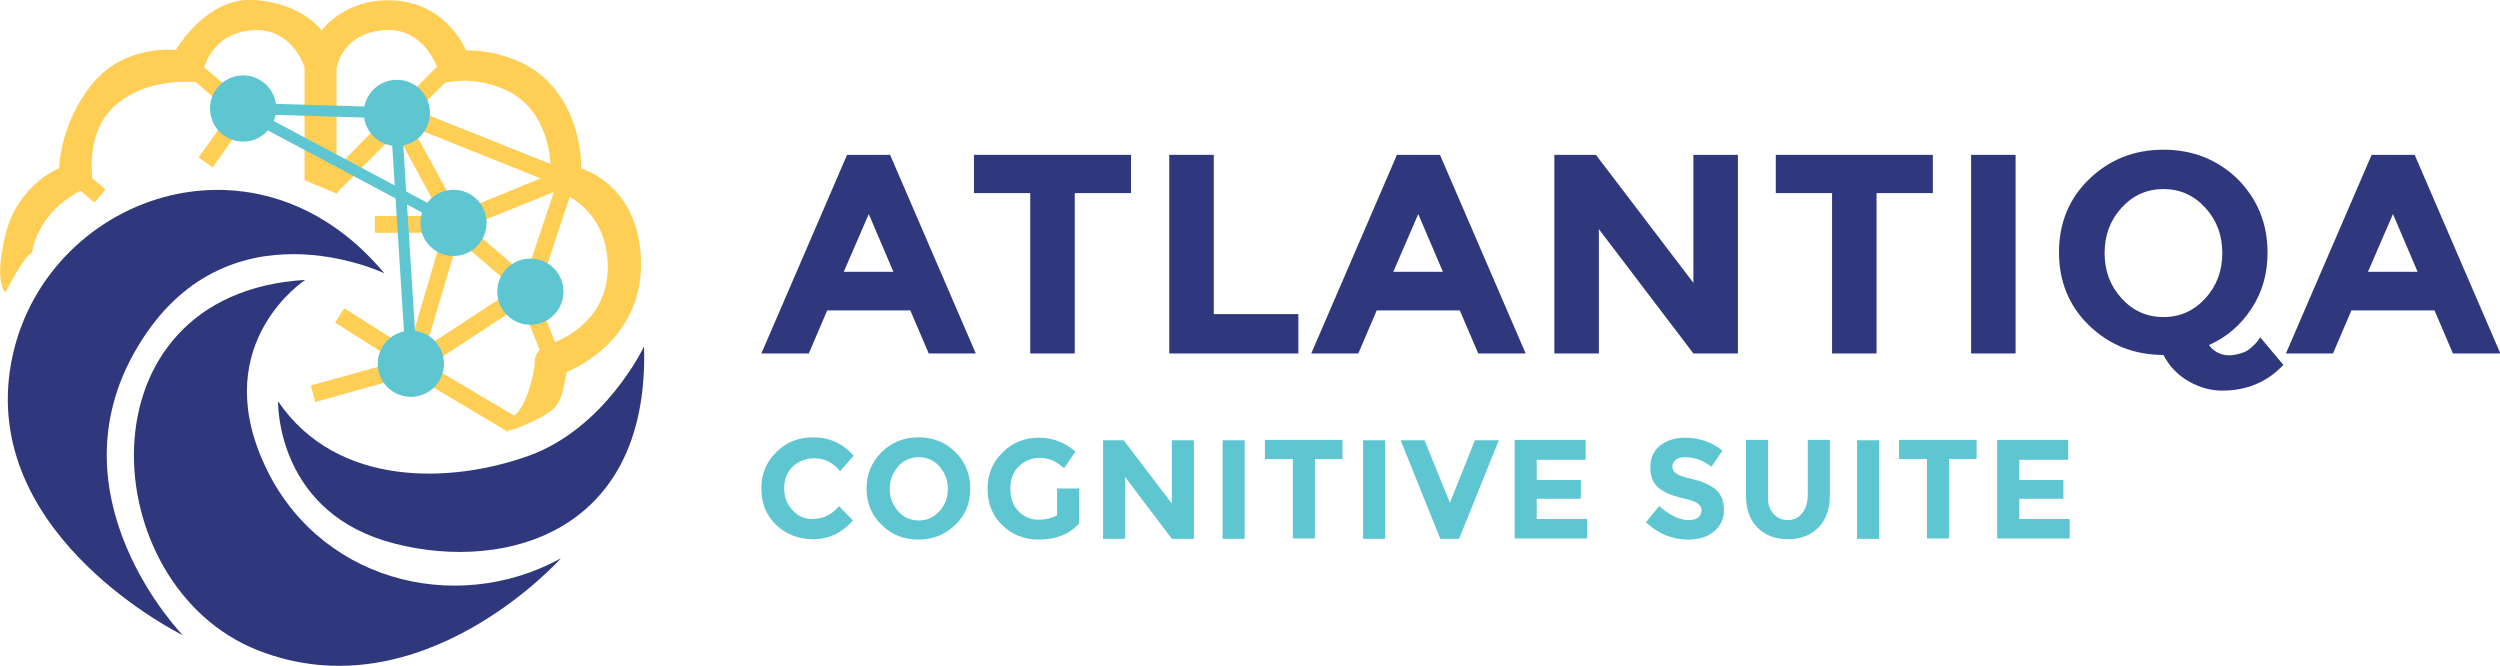
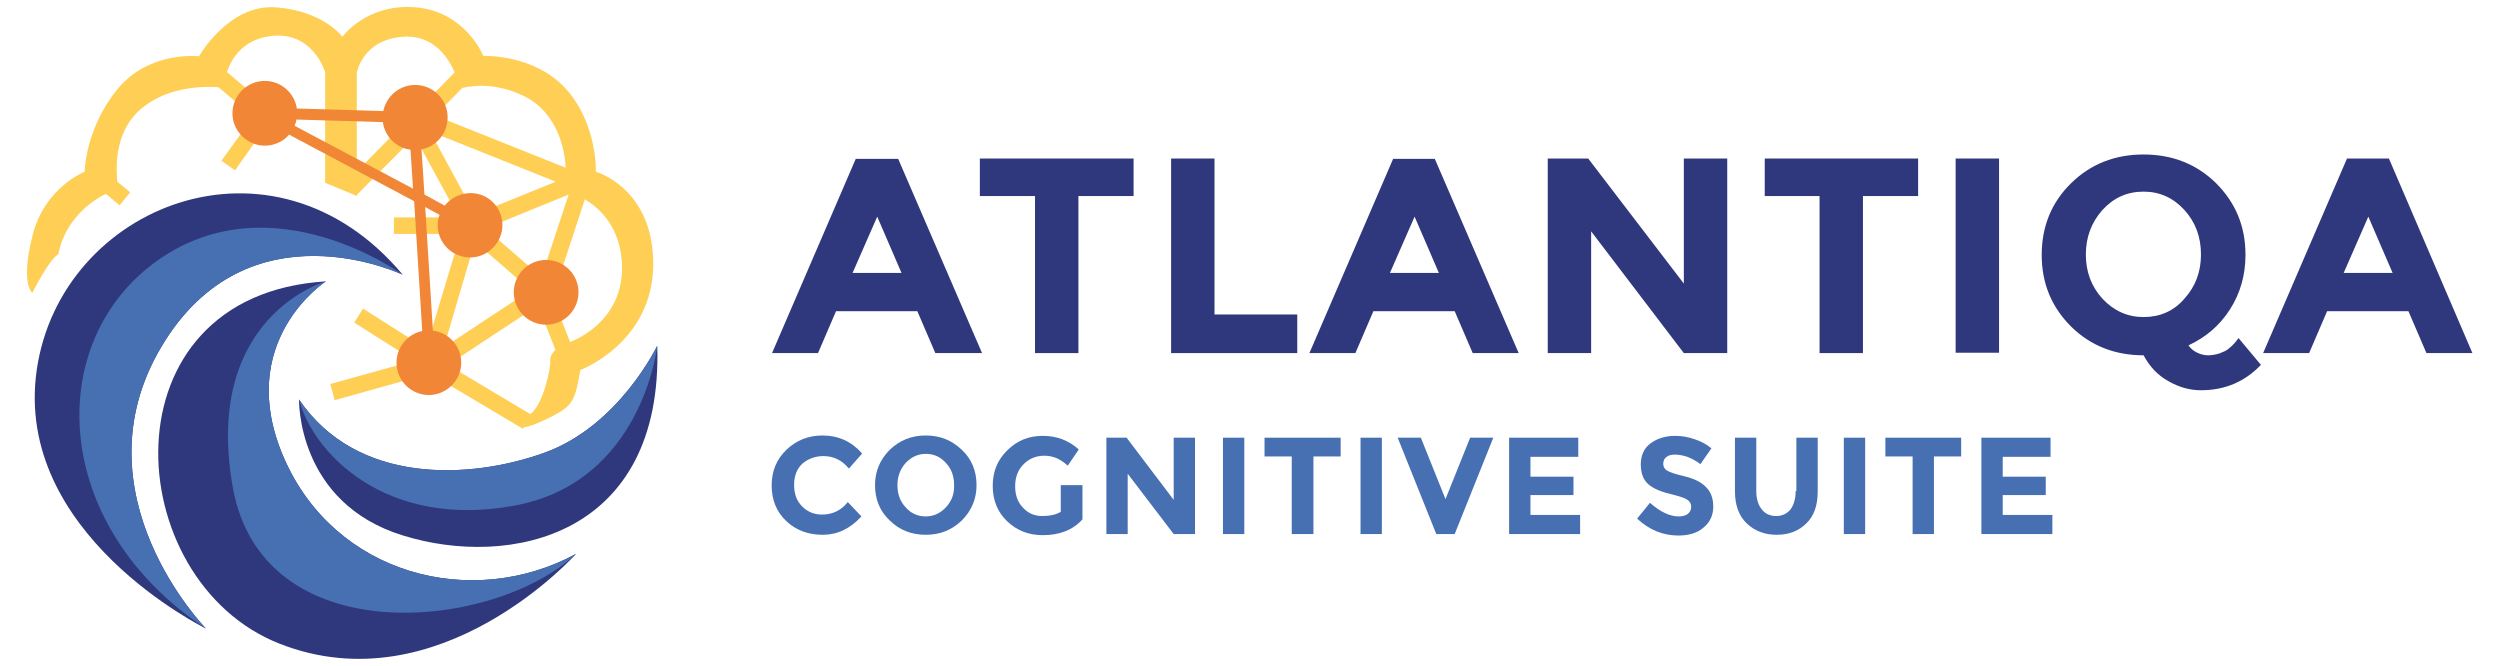
<svg xmlns="http://www.w3.org/2000/svg" version="1.1" id="Capa_1" x="0px" y="0px" viewBox="0 0 679.7 181" style="enable-background:new 0 0 679.7 181;" xml:space="preserve">
  <style type="text/css">
- 	.st0{fill:#2F387C;}
- 	.st1{fill:#FFCE55;}
- 	.st2{fill:#5DC6D1;}
+ 	.st0{fill:#FFCE55;}
+ 	.st1{fill:#F18636;}
+ 	.st2{fill:#2F387C;}
+ 	.st3{fill:#4770B2;}
</style>
  <g>
+     <path class="st0" d="M162,46.7c0,0,0.5-12.9-8.1-22.5c-8.7-9.6-22.5-9-22.5-9s-4.7-11.9-18.2-13.2c-13.5-1.2-20.1,8-20.1,8   S88,3,75.1,2s-21,13.3-21,13.3s-13.6-1.6-22.2,9C23.2,34.9,23,46.7,23,46.7s-11,4.3-14.2,17.5c-3.3,13.2,0,15.4,0,15.4   s4.6-9.2,7.1-10.5c0,0,1.2-10.5,12.9-16.4l3.7,3.1l2.9-3.5l-3.5-2.9c-0.5-5-0.4-14.3,6.8-20.1c6.8-5.5,15.6-5.9,20.7-5.6l5.4,4.6   c-0.3,0.8-0.5,1.8-0.5,2.7c0,1.8,0.6,3.4,1.6,4.8l-5.7,7.9l3.7,2.6l5.6-7.9c0.9,0.3,1.8,0.5,2.8,0.5c4.4,0,8-3.6,8-8   c0-4.4-3.6-8-8-8c-1.8,0-3.5,0.6-4.8,1.6l-5.8-4.9c1.1-3.3,4.1-8.9,12-9.8c11.4-1.4,14.7,9.8,14.7,9.8v30.1l8.7,3.6v-0.4l13.2-13.3   c0.9,0.4,1.9,0.6,2.9,0.6c0.4,0,0.8,0,1.2-0.1l8.4,15.4c-1,1-1.8,2.2-2.2,3.6h-13.5v4.5h13.5c0.5,1.8,1.7,3.4,3.3,4.4L117,90.9   c-0.1,0-0.2,0-0.2,0c-1.8,0-3.4,0.6-4.7,1.5l-13.4-8.5l-2.4,3.8l13.1,8.3c-0.3,0.9-0.5,1.8-0.5,2.8c0,0.1,0,0.2,0,0.3l-19.1,5.3   l1.2,4.4l19.3-5.4c1.4,2.1,3.8,3.4,6.5,3.4c2.1,0,4-0.8,5.4-2.1l20,11.9l0.4-0.6l0,0.1c0,0,1,0.3,7.1-2.7c6.1-3.1,6.6-4.4,8.1-12.8   c0,0,19.5-7.3,19.8-28.4C177.8,51.1,162,46.7,162,46.7z M154.6,52.9l-6.2,18.8c-1.5,0-2.8,0.4-4,1.2l-9.1-7.9   c0.5-1.1,0.8-2.2,0.8-3.5c0-0.3,0-0.7-0.1-1L154.6,52.9z M142.2,26c9.7,4.6,11.4,15.3,11.6,19.6L121,32.5c0-0.1,0-0.1,0-0.2   c0-1.1-0.2-2.1-0.6-3l5.3-5.4C129.6,23,135.4,22.8,142.2,26z M113.1,24.3c-4.4,0-8,3.6-8,8c0,1.7,0.6,3.3,1.5,4.6L97,46.6V19.8   c0,0,1.5-9,12.5-9.8c9-0.7,12.9,6.8,14.1,9.7l-6,6.1C116.3,24.8,114.7,24.3,113.1,24.3z M118.3,38.3c0.5-0.4,0.9-0.9,1.3-1.5   l31.5,12.6l-17,6.9c-1.5-1.7-3.7-2.8-6.1-2.8c-0.5,0-0.9,0-1.4,0.1L118.3,38.3z M121.3,92.3l6.7-22.8c1.5,0,2.9-0.4,4.1-1.2   l9.1,7.9c-0.5,1.1-0.8,2.2-0.8,3.5c0,0.5,0.1,1.1,0.2,1.6l-18.2,12C122.1,92.9,121.7,92.5,121.3,92.3z M149.6,98   c0.2,1.7-1.7,11.7-5.4,14.6l-19.6-11.7c0.2-0.6,0.3-1.3,0.3-2c0-0.6-0.1-1.1-0.2-1.6l18.2-12c1.3,1.4,3.2,2.2,5.2,2.4l2.9,7.4   C150.2,95.9,149.5,97,149.6,98z M155,93l-2.5-6.4c2.4-1.4,4.1-4,4.1-7c0-2.9-1.5-5.4-3.7-6.8l6.1-18.6c4.4,2.6,9.5,7.7,10.1,17.3   C169.8,85.8,158.7,91.5,155,93z" />
    <g>
-       <g>
-         <path class="st0" d="M37.3,94.5c24.1-40.8,67.2-20.2,67.2-20.2C68.5,31.2,9.4,54.9,2.7,100.7c-6.7,45.8,47,72,47,72     S13.1,135.2,37.3,94.5z" />
-         <path class="st0" d="M71.4,125.2C57.2,92.8,83,76.1,83,76.1c-62.4,3.7-57.4,83.2-12.9,100.7c44.5,17.5,82.4-25,82.4-25     C123.5,167.7,85.5,157.7,71.4,125.2z" />
-         <path class="st0" d="M175.1,94.2c0,0-10.5,22.2-31.3,29.7c-20.8,7.5-52.1,8.9-68.2-14.8c0,0-0.7,28.7,28.9,37.9     C134,156,176.7,147.1,175.1,94.2z" />
-       </g>
-       <path class="st1" d="M158,45.8c0,0,0.6-13.2-8.3-22.9c-8.9-9.8-23-9.2-23-9.2S121.8,1.4,108,0.2C94.2-1.1,87.4,8.3,87.4,8.3    S82.5,1,69.3,0S47.8,13.6,47.8,13.6s-13.9-1.7-22.7,9.2c-8.9,10.9-9,22.9-9,22.9S4.8,50.2,1.5,63.7s0,15.8,0,15.8S6.2,70,8.7,68.7    c0,0,1.2-10.8,13.2-16.8l3.8,3.2l3-3.6l-3.6-3c-0.5-5.1-0.4-14.7,7-20.5c7-5.6,16-6,21.1-5.7l5.5,4.7c-0.3,0.9-0.5,1.8-0.5,2.8    c0,1.8,0.6,3.5,1.6,4.9l-5.8,8.1l3.8,2.7l5.7-8c0.9,0.3,1.8,0.5,2.8,0.5c4.5,0,8.2-3.7,8.2-8.2c0-4.5-3.7-8.2-8.2-8.2    c-1.9,0-3.6,0.6-4.9,1.7l-5.9-5c1.1-3.4,4.2-9.1,12.3-10c11.6-1.4,15,10,15,10V49l8.9,3.7v-0.4l13.5-13.6c0.9,0.4,1.9,0.6,3,0.6    c0.4,0,0.8,0,1.2-0.1l8.6,15.8c-1.1,1-1.9,2.2-2.3,3.7h-13.8v4.6h13.8c0.6,1.9,1.8,3.5,3.4,4.5l-6.8,23.1c-0.1,0-0.2,0-0.2,0    c-1.8,0-3.5,0.6-4.8,1.6l-13.7-8.7l-2.5,3.9l13.4,8.5c-0.3,0.9-0.5,1.9-0.5,2.9c0,0.1,0,0.2,0,0.3l-19.5,5.4l1.2,4.5l19.7-5.5    c1.5,2.1,3.9,3.5,6.7,3.5c2.1,0,4.1-0.8,5.5-2.1l20.5,12.2l0.4-0.6l0,0.1c0,0,1,0.3,7.3-2.8c6.2-3.1,6.7-4.5,8.3-13    c0,0,20-7.4,20.2-29C174.3,50.2,158,45.8,158,45.8z M144.2,71.3c-1.5,0-2.9,0.5-4.1,1.2l-9.3-8c0.5-1.1,0.8-2.3,0.8-3.6    c0-0.4,0-0.7-0.1-1l19.1-7.7L144.2,71.3z M91.6,18.2c0,0,1.5-9.2,12.8-10c9.2-0.7,13.2,7,14.4,9.9l-6.1,6.2    c-1.3-0.9-2.9-1.5-4.7-1.5c-4.5,0-8.2,3.7-8.2,8.2c0,1.8,0.6,3.4,1.5,4.7l-9.8,9.9V18.2z M121,22.5c3.9-0.9,9.8-1.1,16.8,2.1    c9.9,4.7,11.6,15.6,11.9,20l-33.5-13.4c0-0.1,0-0.1,0-0.2c0-1.1-0.2-2.1-0.6-3.1L121,22.5z M113.4,37.1c0.5-0.5,1-1,1.4-1.5    L147,48.5l-17.4,7.1c-1.5-1.8-3.7-2.9-6.2-2.9c-0.5,0-1,0-1.4,0.1L113.4,37.1z M123.4,69c1.5,0,3-0.4,4.2-1.2l9.3,8    c-0.5,1.1-0.8,2.3-0.8,3.5c0,0.6,0.1,1.1,0.2,1.6l-18.6,12.2c-0.4-0.4-0.7-0.7-1.2-1L123.4,69z M145.4,98.1    c0.2,1.7-1.8,12-5.6,14.9l-20.1-11.9c0.2-0.7,0.3-1.3,0.3-2.1c0-0.6-0.1-1.1-0.2-1.7l18.6-12.2c1.4,1.4,3.2,2.3,5.3,2.4l3,7.6    C146,96,145.3,97.1,145.4,98.1z M150.9,93l-2.6-6.5c2.5-1.4,4.1-4.1,4.1-7.1c0-2.9-1.5-5.5-3.8-6.9l6.3-19    c4.5,2.7,9.8,7.9,10.3,17.7C166,85.7,154.7,91.5,150.9,93z" />
-       <g>
-         <path class="st0" d="M252.5,96.1l-5-11.7h-22.6l-5,11.7H207l23.3-54H242l23.3,54H252.5z M236.2,58.2l-6.8,15.7h13.5L236.2,58.2z" />
-         <path class="st0" d="M292.2,52.5v43.6h-12.1V52.5h-15.3V42.1h42.7v10.4H292.2z" />
-         <path class="st0" d="M317.9,96.1v-54h12.1v43.3h23v10.7H317.9z" />
-         <path class="st0" d="M401.9,96.1l-5-11.7h-22.6l-5,11.7h-12.8l23.3-54h11.7l23.3,54H401.9z M385.6,58.2l-6.8,15.7h13.5     L385.6,58.2z" />
-         <path class="st0" d="M460.4,42.1h12.1v54h-12.1l-25.7-33.8v33.8h-12.1v-54h11.3l26.5,34.8V42.1z" />
-         <path class="st0" d="M510.2,52.5v43.6h-12.1V52.5h-15.3V42.1h42.7v10.4H510.2z" />
-         <path class="st0" d="M535.9,42.1H548v54h-12.1V42.1z" />
-         <path class="st0" d="M616.5,68.7c0,5.6-1.4,10.7-4.3,15.1c-2.9,4.5-6.7,7.8-11.6,10c0.5,0.8,1.2,1.4,2.2,2c1,0.5,2,0.8,3.1,0.8     c1.1,0,2.1-0.2,3.2-0.5c1-0.3,1.9-0.7,2.5-1.2c1.3-1.1,2.3-2.1,2.9-3.2l6.3,7.5c-4.4,4.7-10,7-16.6,7c-3.1,0-6.1-0.8-9.1-2.5     c-3-1.7-5.3-4.1-6.9-7.2c-8,0-14.7-2.7-20.2-8c-5.5-5.3-8.2-12-8.2-19.9c0-7.9,2.7-14.6,8.2-19.9c5.5-5.3,12.2-8,20.2-8     s14.7,2.7,20.2,8C613.8,54.2,616.5,60.8,616.5,68.7z M604.2,68.8c0-4.8-1.5-8.9-4.6-12.3c-3.1-3.4-6.9-5.1-11.4-5.1     c-4.5,0-8.3,1.7-11.4,5.1c-3.1,3.4-4.6,7.5-4.6,12.3c0,4.8,1.5,8.9,4.6,12.3c3.1,3.4,6.9,5.1,11.4,5.1c4.5,0,8.3-1.7,11.4-5.1     C602.7,77.7,604.2,73.6,604.2,68.8z" />
-         <path class="st0" d="M666.9,96.1l-5-11.7h-22.6l-5,11.7h-12.8l23.3-54h11.7l23.3,54H666.9z M650.6,58.2l-6.8,15.7h13.5     L650.6,58.2z" />
-       </g>
-       <g>
-         <g>
-           <path class="st2" d="M220.9,141.1c2.9,0,5.3-1.2,7.2-3.5l3.8,3.9c-3,3.4-6.6,5.1-10.7,5.1c-4.1,0-7.5-1.3-10.2-3.9      c-2.7-2.6-4-5.9-4-9.9c0-4,1.4-7.3,4.1-9.9c2.7-2.7,6-4,10-4c4.4,0,8.1,1.7,11,5l-3.7,4.2c-1.9-2.3-4.2-3.5-7-3.5      c-2.2,0-4.2,0.7-5.8,2.2c-1.6,1.5-2.4,3.4-2.4,5.9c0,2.5,0.8,4.5,2.3,6C216.9,140.4,218.8,141.1,220.9,141.1z" />
-           <path class="st2" d="M259.7,142.7c-2.7,2.6-6,4-10,4c-4,0-7.3-1.3-10-4c-2.7-2.6-4.1-5.9-4.1-9.9c0-3.9,1.4-7.2,4.1-9.9      c2.7-2.6,6-4,10-4c4,0,7.3,1.3,10,4c2.7,2.6,4.1,5.9,4.1,9.9C263.8,136.8,262.5,140.1,259.7,142.7z M257.7,132.9      c0-2.4-0.8-4.4-2.3-6.1c-1.5-1.7-3.4-2.5-5.6-2.5c-2.2,0-4.1,0.8-5.6,2.5c-1.5,1.7-2.3,3.7-2.3,6.1c0,2.4,0.8,4.4,2.3,6.1      c1.5,1.7,3.4,2.5,5.6,2.5c2.2,0,4.1-0.8,5.6-2.5C257,137.3,257.7,135.3,257.7,132.9z" />
-           <path class="st2" d="M287.4,132.8h6v9.5c-2.7,3-6.3,4.4-11,4.4c-3.9,0-7.2-1.3-9.9-3.9c-2.7-2.6-4-5.9-4-9.9      c0-4,1.4-7.3,4.1-9.9c2.7-2.7,6-4,9.8-4c3.8,0,7.2,1.3,10,3.8l-3.1,4.5c-1.2-1-2.3-1.8-3.3-2.2c-1-0.4-2.1-0.6-3.3-0.6      c-2.3,0-4.2,0.8-5.7,2.3c-1.6,1.5-2.3,3.6-2.3,6.1c0,2.5,0.7,4.5,2.2,6.1c1.5,1.5,3.3,2.3,5.3,2.3c2.1,0,3.8-0.4,5.2-1.2V132.8z      " />
-           <path class="st2" d="M318.6,119.7h6v26.8h-6l-12.7-16.8v16.8h-6v-26.8h5.6l13.1,17.2V119.7z" />
-           <path class="st2" d="M332.4,119.7h6v26.8h-6V119.7z" />
-           <path class="st2" d="M357.5,124.8v21.6h-6v-21.6h-7.6v-5.2H365v5.2H357.5z" />
-           <path class="st2" d="M370.6,119.7h6v26.8h-6V119.7z" />
-           <path class="st2" d="M394.2,136.7l6.8-17h6.5l-10.8,26.8h-5.1l-10.8-26.8h6.5L394.2,136.7z" />
-           <path class="st2" d="M431.1,119.7v5.3h-13.3v5.5h12v5.1h-12v5.5h13.7v5.3h-19.7v-26.8H431.1z" />
-           <path class="st2" d="M455.6,125c-0.6,0.5-0.9,1.1-0.9,1.9c0,0.8,0.4,1.4,1.1,1.9c0.7,0.5,2.3,1,4.9,1.6c2.5,0.6,4.5,1.6,5.9,2.8      c1.4,1.3,2.1,3.1,2.1,5.5c0,2.4-0.9,4.3-2.7,5.8c-1.8,1.5-4.2,2.2-7.1,2.2c-4.2,0-8.1-1.6-11.4-4.7l3.6-4.4      c2.9,2.5,5.5,3.8,8,3.8c1.1,0,2-0.2,2.6-0.7c0.6-0.5,0.9-1.1,0.9-1.9c0-0.8-0.3-1.4-1-1.9s-2-1-3.9-1.4      c-3.1-0.7-5.4-1.7-6.8-2.9c-1.4-1.2-2.2-3-2.2-5.6c0-2.5,0.9-4.5,2.7-5.9c1.8-1.4,4.1-2.1,6.8-2.1c1.8,0,3.6,0.3,5.4,0.9      c1.8,0.6,3.3,1.5,4.7,2.6l-3,4.4c-2.3-1.8-4.7-2.6-7.2-2.6C457,124.3,456.2,124.5,455.6,125z" />
-           <path class="st2" d="M482,139.5c1,1.2,2.3,1.9,4,1.9c1.7,0,3-0.6,4-1.9c1-1.2,1.5-2.9,1.5-5.1v-14.8h6v15c0,3.9-1.1,6.9-3.2,8.9      c-2.1,2.1-4.9,3.1-8.2,3.1s-6.1-1-8.2-3.1c-2.2-2.1-3.2-5.1-3.2-8.9v-15h6v14.8C480.5,136.6,481,138.3,482,139.5z" />
-           <path class="st2" d="M504.9,119.7h6v26.8h-6V119.7z" />
-           <path class="st2" d="M529.9,124.8v21.6h-6v-21.6h-7.6v-5.2h21.1v5.2H529.9z" />
-           <path class="st2" d="M562.3,119.7v5.3H549v5.5h12v5.1h-12v5.5h13.7v5.3h-19.7v-26.8H562.3z" />
-         </g>
-       </g>
+       <ellipse transform="matrix(0.7071 -0.7071 0.7071 0.7071 -12.7366 128.2684)" class="st1" cx="148.5" cy="79.5" rx="8.8" ry="8.8" />
+       <path class="st1" d="M127.9,52.5c-2.8,0-5.4,1.4-7,3.4l-5.5-3l-0.8-12.3c4.1-0.8,7.1-4.4,7.1-8.7c0-4.9-4-8.8-8.8-8.8    c-4.3,0-7.8,3-8.7,7.1l-23.5-0.7C80.1,25.3,76.4,22,72,22c-4.9,0-8.8,4-8.8,8.8s4,8.8,8.8,8.8c2.6,0,5-1.1,6.6-3l34,18.1l2.2,35.3    c-4,0.8-7,4.4-7,8.6c0,4.9,4,8.8,8.8,8.8s8.8-4,8.8-8.8c0-4.5-3.4-8.2-7.7-8.7l-2.1-33.6l3.9,2.1c-0.3,0.9-0.5,1.8-0.5,2.8    c0,4.9,4,8.8,8.8,8.8s8.8-4,8.8-8.8S132.8,52.5,127.9,52.5z M80.1,34.2c0.2-0.5,0.4-1.1,0.5-1.7l23.5,0.7c0.5,3.9,3.6,7,7.5,7.5    l0.7,10.6L80.1,34.2z" />
    </g>
-     <circle class="st2" cx="111.7" cy="98.9" r="9" />
-     <circle class="st2" cx="144.2" cy="79.3" r="9" />
-     <circle class="st2" cx="123.3" cy="60.6" r="9" />
-     <circle class="st2" cx="107.9" cy="30.7" r="9" />
-     <circle class="st2" cx="66.1" cy="29.5" r="9" />
-     <rect x="85.8" y="9.5" transform="matrix(3.033357e-02 -0.9995 0.9995 3.033357e-02 54.533 116.4544)" class="st2" width="3" height="41.2" />
-     <rect x="95" y="16" transform="matrix(0.4699 -0.8827 0.8827 0.4699 10.1892 109.7355)" class="st2" width="3" height="60.7" />
-     <rect x="108.3" y="35.6" transform="matrix(0.998 -6.307270e-02 6.307270e-02 0.998 -3.935 7.0571)" class="st2" width="3" height="60.6" />
+     <g>
+       <path class="st2" d="M43.8,94.4c23.6-39.9,65.7-19.7,65.7-19.7c-35.2-42.1-93-18.9-99.5,25.8s46,70.4,46,70.4    S20.2,134.3,43.8,94.4z" />
+       <path class="st2" d="M77.2,124.5c-13.8-31.7,11.4-48,11.4-48c-61,3.7-56.2,81.4-12.6,98.5c43.5,17.1,80.6-24.4,80.6-24.4    C128.1,166,91,156.2,77.2,124.5z" />
+       <path class="st2" d="M148,123.1c-20.3,7.3-51,8.7-66.7-14.5c0,0-0.7,28.1,28.3,37c29,9,70.7,0.3,69.1-51.6    C178.6,94.1,168.3,115.8,148,123.1z" />
+       <path class="st2" d="M232.7,43.1L209.9,96h12.5l4.9-11.4h22.1l4.9,11.4H267l-22.8-52.8H232.7z M231.8,74.2l6.7-15.3l6.6,15.3    H231.8z" />
+       <polygon class="st2" points="266.4,53.3 281.4,53.3 281.4,96 293.2,96 293.2,53.3 308.2,53.3 308.2,43.1 266.4,43.1   " />
+       <polygon class="st2" points="330.2,43.1 318.4,43.1 318.4,96 352.7,96 352.7,85.5 330.2,85.5   " />
+       <path class="st2" d="M378.8,43.1L356,96h12.5l4.9-11.4h22.1l4.9,11.4h12.5l-22.8-52.8H378.8z M377.9,74.2l6.7-15.3l6.6,15.3H377.9    z" />
+       <polygon class="st2" points="457.8,77.1 431.8,43.1 420.8,43.1 420.8,96 432.6,96 432.6,62.9 457.8,96 469.6,96 469.6,43.1     457.8,43.1   " />
+       <polygon class="st2" points="479.8,53.3 494.7,53.3 494.7,96 506.5,96 506.5,53.3 521.5,53.3 521.5,43.1 479.8,43.1   " />
+       <rect x="531.7" y="43.1" class="st2" width="11.8" height="52.8" />
+       <path class="st2" d="M605.8,94.9c-0.6,0.5-1.4,0.8-2.4,1.2c-1,0.3-2,0.5-3.1,0.5c-1.1,0-2.1-0.3-3.1-0.8c-1-0.5-1.7-1.2-2.2-1.9    c4.7-2.2,8.5-5.4,11.3-9.8c2.8-4.4,4.2-9.3,4.2-14.8c0-7.8-2.7-14.2-8-19.5c-5.3-5.2-11.9-7.8-19.7-7.8c-7.8,0-14.4,2.6-19.7,7.8    c-5.3,5.2-8,11.7-8,19.5c0,7.8,2.7,14.2,8,19.5c5.3,5.2,11.9,7.8,19.7,7.8c1.6,3,3.8,5.4,6.7,7c2.9,1.7,5.9,2.5,8.9,2.5    c6.5,0,11.9-2.3,16.3-6.9l-6.1-7.3C608,92.8,607.1,93.9,605.8,94.9z M582.8,86.2c-4.4,0-8.1-1.7-11.2-5c-3-3.3-4.5-7.3-4.5-12    c0-4.7,1.5-8.7,4.5-12.1c3-3.3,6.7-5,11.2-5c4.4,0,8.1,1.7,11.1,5c3,3.3,4.5,7.3,4.5,12.1c0,4.7-1.5,8.7-4.5,12    C591,84.6,587.2,86.2,582.8,86.2z" />
+       <path class="st2" d="M649.5,43.1h-11.4L615.3,96h12.5l4.9-11.4h22.1l4.9,11.4h12.5L649.5,43.1z M637.2,74.2l6.7-15.3l6.6,15.3    H637.2z" />
+     </g>
+     <g>
+       <path class="st3" d="M223.9,124c2.7,0,5,1.1,6.9,3.4l3.6-4.1c-2.9-3.3-6.5-4.9-10.8-4.9c-3.8,0-7.1,1.3-9.8,3.9    c-2.7,2.6-4,5.8-4,9.7c0,3.9,1.3,7.1,3.9,9.6c2.6,2.5,5.9,3.8,10,3.8c4,0,7.5-1.7,10.5-5l-3.7-3.9c-1.8,2.3-4.2,3.4-7,3.4    c-2.1,0-3.9-0.7-5.4-2.2c-1.5-1.5-2.2-3.4-2.2-5.9s0.8-4.4,2.3-5.8C219.8,124.7,221.7,124,223.9,124z" />
+       <path class="st3" d="M251.7,118.4c-3.9,0-7.1,1.3-9.8,3.9c-2.6,2.6-4,5.8-4,9.6c0,3.8,1.3,7.1,4,9.6c2.6,2.6,5.9,3.9,9.8,3.9    c3.9,0,7.1-1.3,9.8-3.9c2.6-2.6,4-5.8,4-9.6c0-3.8-1.3-7.1-4-9.6C258.8,119.7,255.6,118.4,251.7,118.4z M257.2,137.9    c-1.5,1.6-3.3,2.5-5.5,2.5c-2.2,0-4-0.8-5.5-2.5c-1.5-1.6-2.2-3.6-2.2-6c0-2.3,0.7-4.3,2.2-6c1.5-1.6,3.3-2.5,5.5-2.5    c2.2,0,4,0.8,5.5,2.5c1.5,1.6,2.2,3.6,2.2,6C259.5,134.3,258.7,136.3,257.2,137.9z" />
+       <path class="st3" d="M288.5,139.1c-1.3,0.8-3,1.2-5.1,1.2s-3.8-0.7-5.2-2.2c-1.5-1.5-2.2-3.5-2.2-5.9c0-2.5,0.8-4.5,2.3-6    c1.5-1.5,3.4-2.3,5.6-2.3c1.1,0,2.2,0.2,3.2,0.6c1,0.4,2.1,1.1,3.2,2.1l3-4.4c-2.8-2.5-6-3.7-9.8-3.7c-3.8,0-7,1.3-9.6,3.9    c-2.7,2.6-4,5.8-4,9.7c0,3.9,1.3,7.1,3.9,9.6c2.6,2.5,5.8,3.8,9.7,3.8c4.6,0,8.2-1.4,10.8-4.3v-9.3h-5.9V139.1z" />
+       <polygon class="st3" points="319.1,135.9 306.3,119 300.8,119 300.8,145.2 306.6,145.2 306.6,128.8 319.1,145.2 324.9,145.2     324.9,119 319.1,119   " />
+       <rect x="332.5" y="119" class="st3" width="5.8" height="26.2" />
+       <polygon class="st3" points="343.8,124.1 351.2,124.1 351.2,145.2 357.1,145.2 357.1,124.1 364.5,124.1 364.5,119 343.8,119   " />
+       <rect x="369.9" y="119" class="st3" width="5.8" height="26.2" />
+       <polygon class="st3" points="393,135.7 386.3,119 380,119 390.5,145.2 395.5,145.2 406,119 399.7,119   " />
+       <polygon class="st3" points="416.1,134.6 427.8,134.6 427.8,129.6 416.1,129.6 416.1,124.2 429.1,124.2 429.1,119 410.3,119     410.3,145.2 429.6,145.2 429.6,140 416.1,140   " />
+       <path class="st3" d="M458,129.5c-2.5-0.6-4.1-1.1-4.8-1.6c-0.7-0.4-1-1.1-1-1.8c0-0.8,0.3-1.4,0.8-1.8c0.6-0.5,1.3-0.7,2.3-0.7    c2.4,0,4.8,0.9,7,2.6l3-4.3c-1.3-1.1-2.8-1.9-4.6-2.5c-1.7-0.6-3.5-0.9-5.2-0.9c-2.7,0-4.9,0.7-6.7,2c-1.8,1.3-2.7,3.3-2.7,5.7    c0,2.5,0.7,4.3,2.1,5.5c1.4,1.2,3.6,2.1,6.7,2.8c1.9,0.5,3.2,0.9,3.9,1.4s1,1.1,1,1.9c0,0.8-0.3,1.4-0.9,1.9    c-0.6,0.5-1.5,0.7-2.5,0.7c-2.4,0-5-1.2-7.8-3.7l-3.5,4.3c3.3,3.1,7.1,4.6,11.2,4.6c2.9,0,5.2-0.7,6.9-2.2    c1.8-1.5,2.6-3.4,2.6-5.7c0-2.3-0.7-4.1-2.1-5.4C462.4,131,460.5,130.1,458,129.5z" />
+       <path class="st3" d="M488.2,133.5c0,2.1-0.5,3.8-1.4,5c-1,1.2-2.3,1.8-3.9,1.8c-1.6,0-3-0.6-3.9-1.8c-1-1.2-1.5-2.9-1.5-5V119    h-5.8v14.6c0,3.8,1.1,6.7,3.2,8.7c2.1,2,4.8,3.1,8.1,3.1c3.3,0,6-1,8.1-3.1c2.1-2,3.1-4.9,3.1-8.7V119h-5.8V133.5z" />
+       <rect x="501.3" y="119" class="st3" width="5.8" height="26.2" />
+       <polygon class="st3" points="512.6,124.1 520,124.1 520,145.2 525.8,145.2 525.8,124.1 533.2,124.1 533.2,119 512.6,119   " />
+       <polygon class="st3" points="544.5,140 544.5,134.6 556.2,134.6 556.2,129.6 544.5,129.6 544.5,124.2 557.5,124.2 557.5,119     538.7,119 538.7,145.2 558,145.2 558,140   " />
+       <path class="st3" d="M43.8,94.4c23.6-39.9,65.7-19.7,65.7-19.7S74.2,48.8,43,70.7c-31.2,21.9-29.5,72.2,13,100.2    C56,170.9,20.2,134.3,43.8,94.4z" />
+       <path class="st3" d="M77.2,124.5c-13.8-31.7,11.4-48,11.4-48S55.3,85.8,63.2,132c7.8,46.1,71.4,39.4,93.4,18.6    C128.1,166,91,156.2,77.2,124.5z" />
+       <path class="st3" d="M148,123.1c-20.3,7.3-51,8.7-66.7-14.5c3.7,14.4,23.4,35.3,58.4,28.9c35-6.3,39-43.5,39-43.5    S168.3,115.8,148,123.1z" />
+     </g>
  </g>
</svg>
